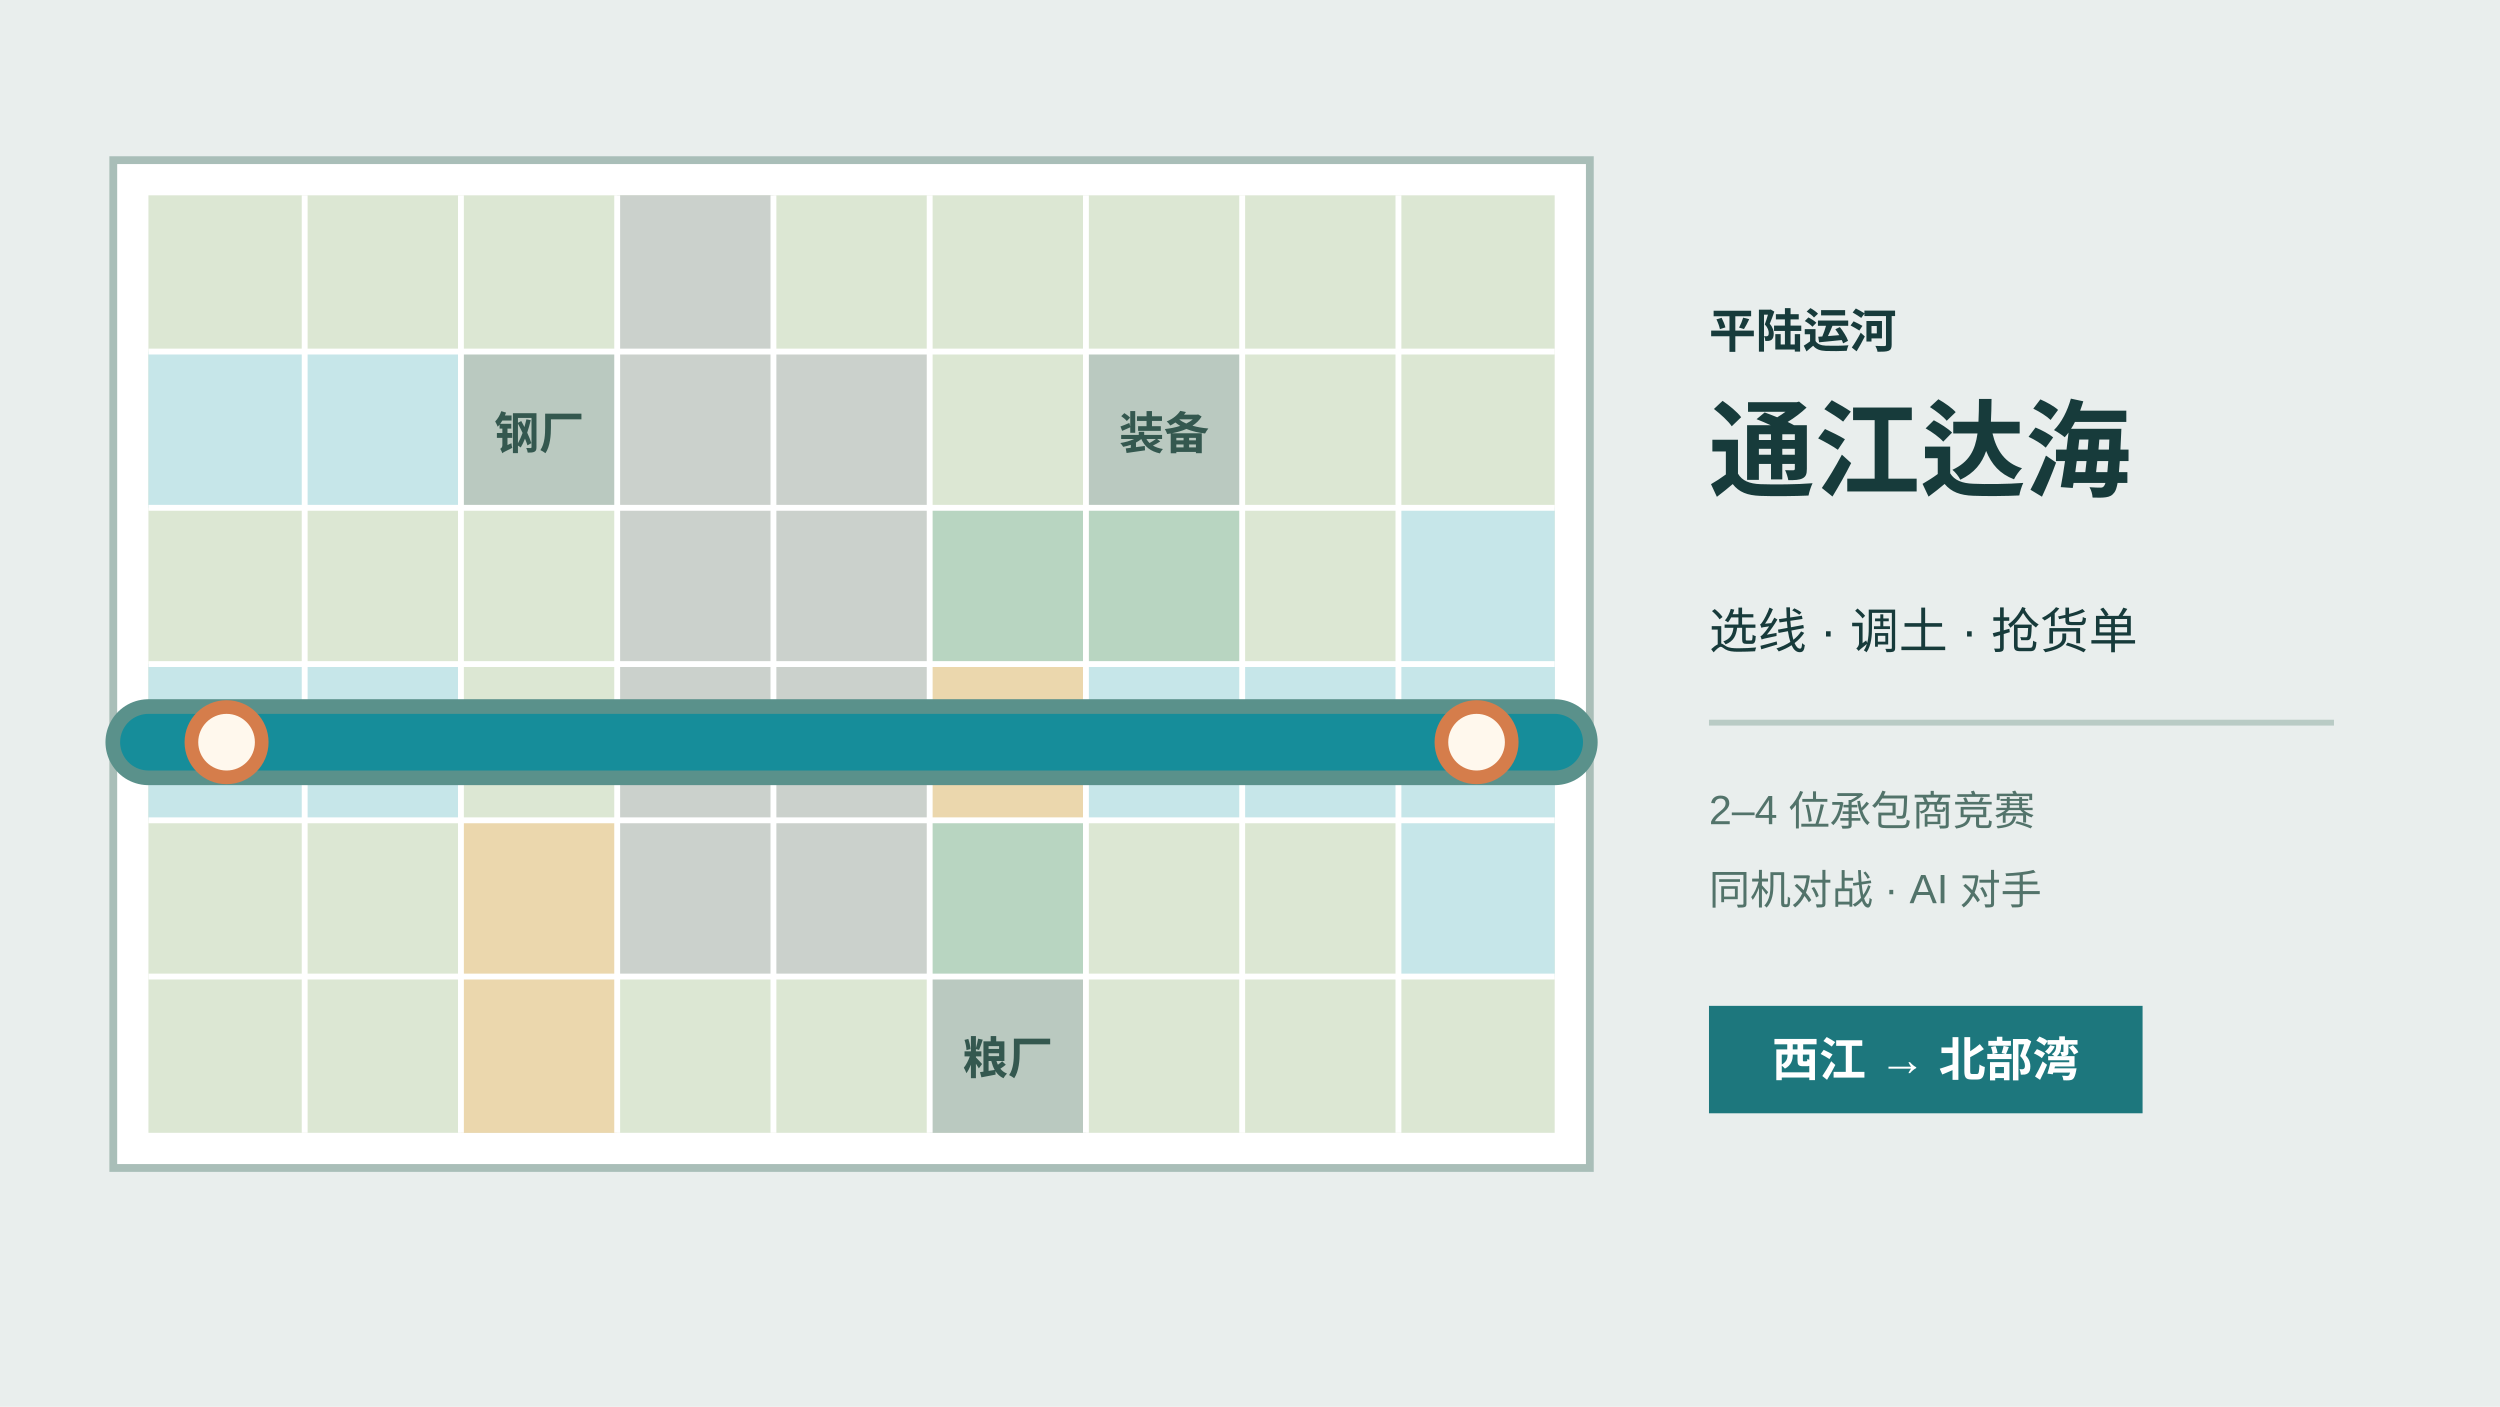
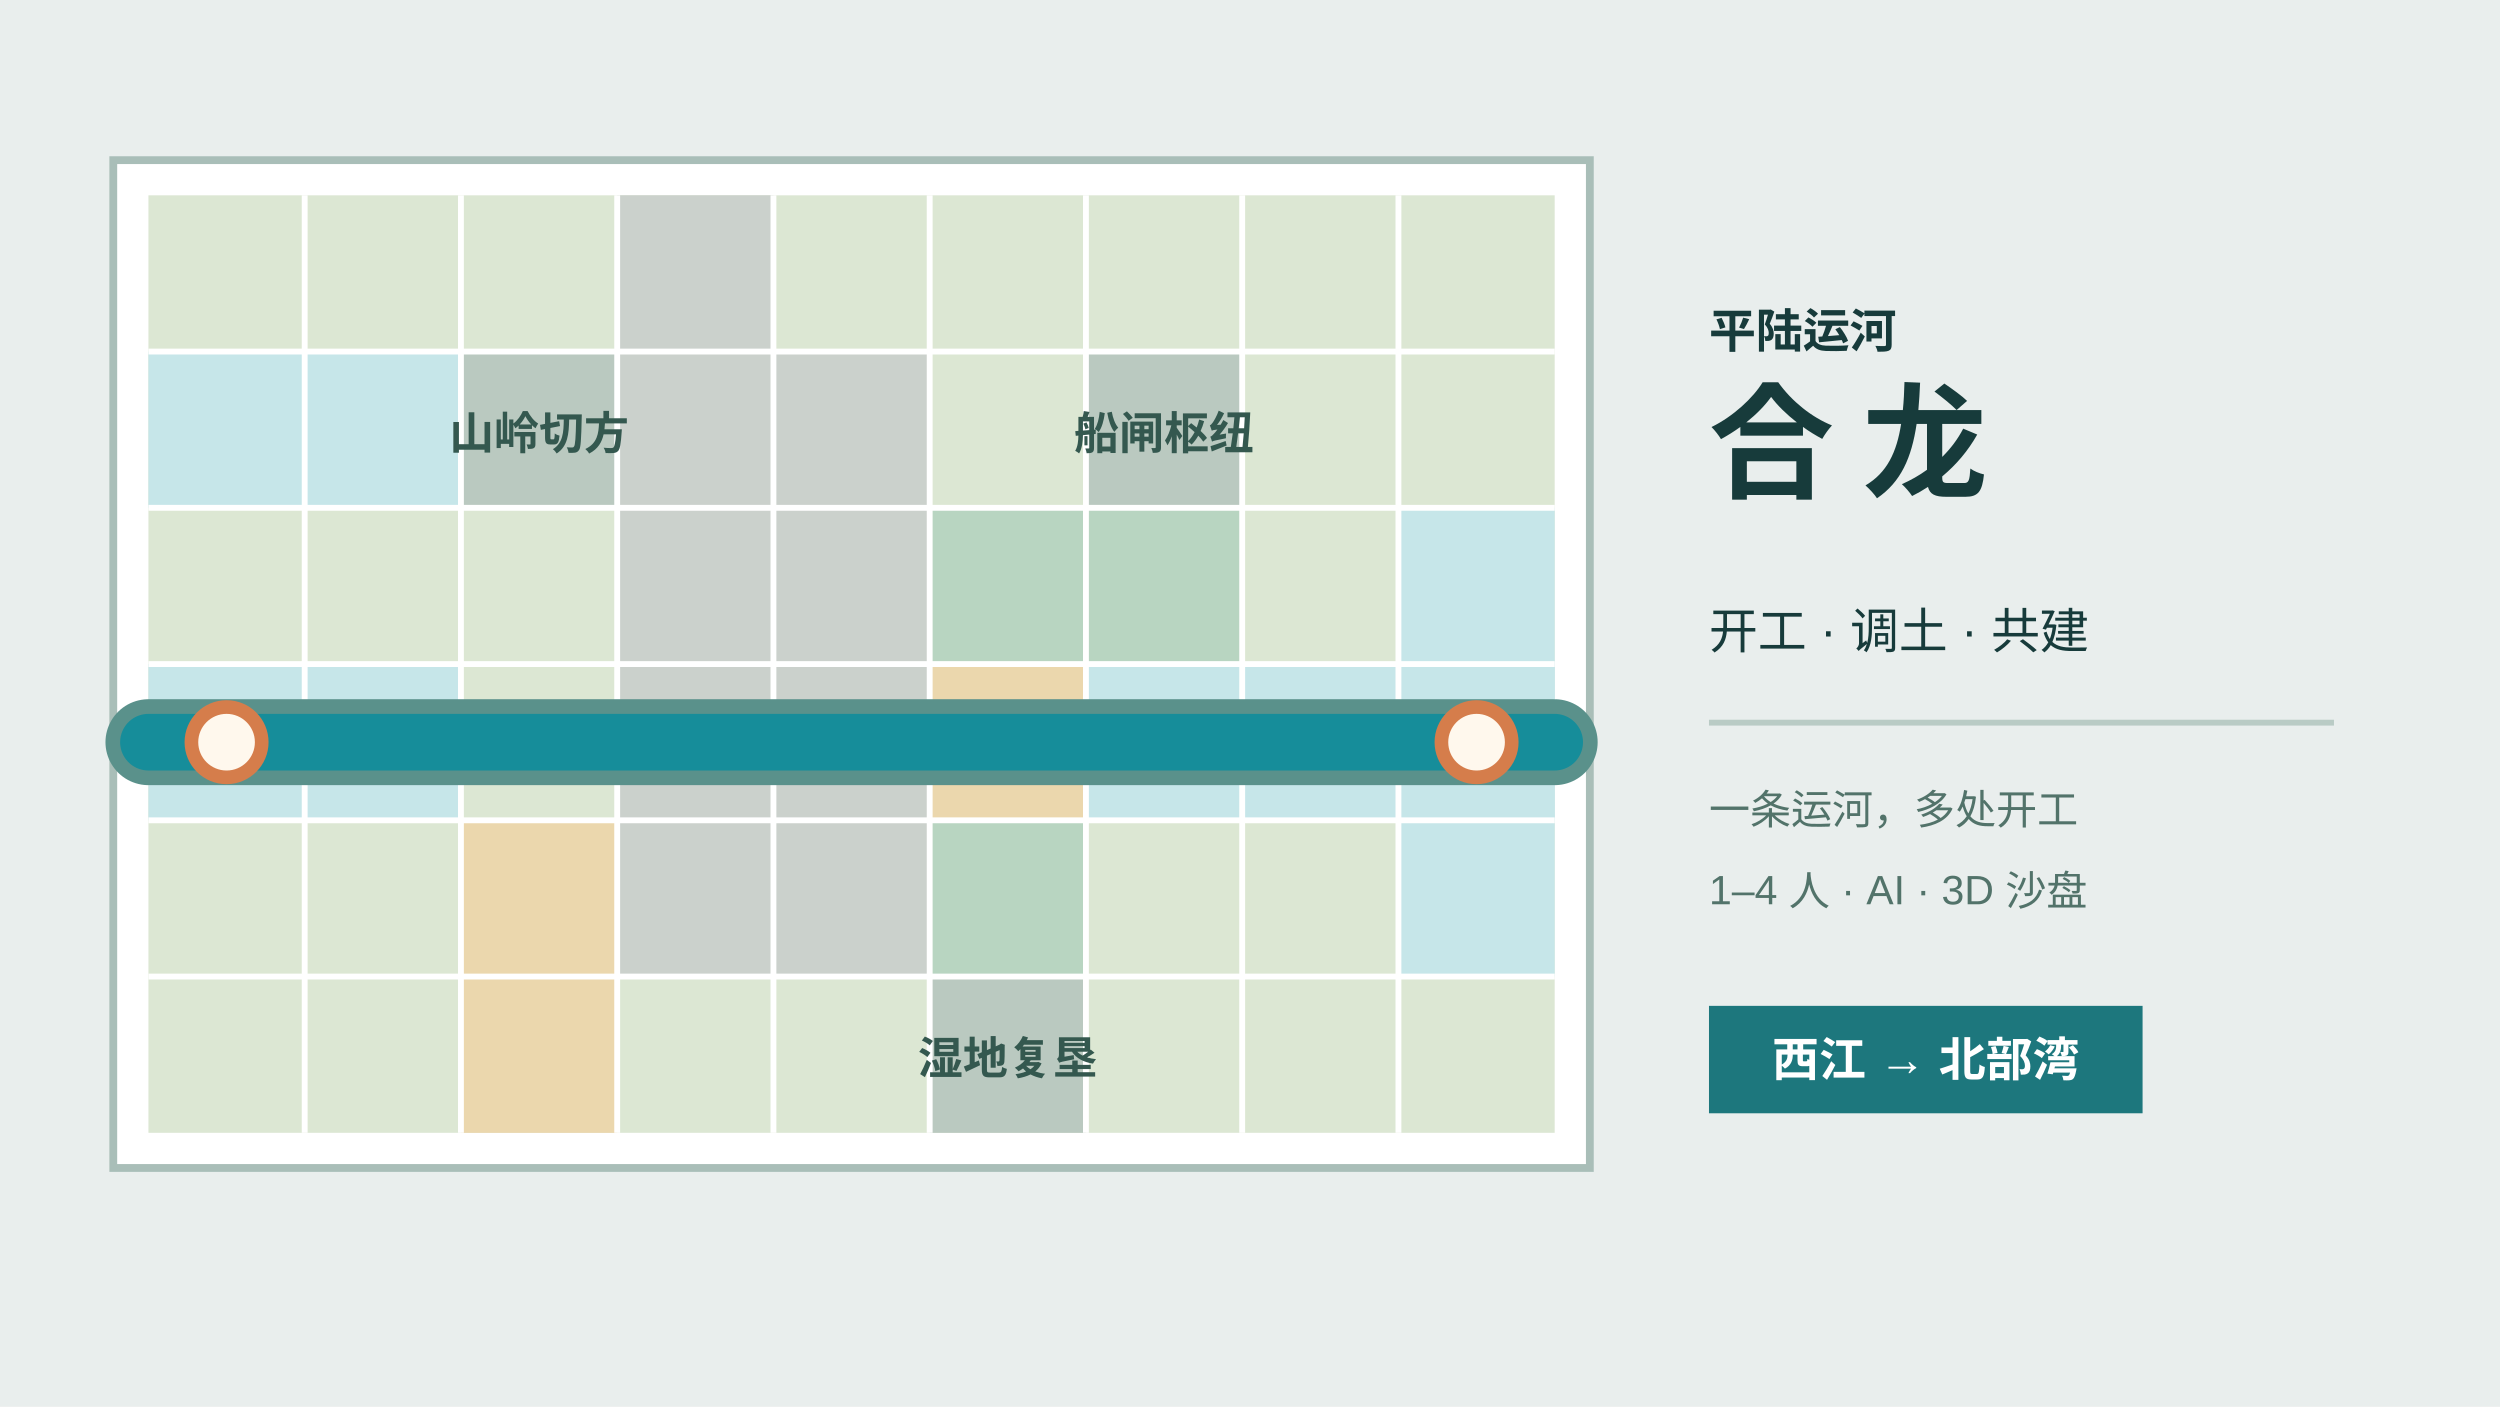
<svg xmlns="http://www.w3.org/2000/svg" viewBox="0 0 1280 720" role="img" aria-label="平陆运河承包商竞赛棋盘，从西江切山连接北部湾港">
  <rect width="1280" height="720" fill="#e9eeed" />
  <rect x="58" y="82" width="756" height="516" fill="#fff" stroke="#a9beb8" stroke-width="4" />
  <rect x="76" y="100" width="720" height="480" fill="#dce7d3" />
  <g fill="#c6e6e9">
    <rect x="76" y="340" width="160" height="80" />
    <rect x="476" y="340" width="320" height="80" />
    <rect x="76" y="180" width="160" height="80" />
    <rect x="716" y="260" width="80" height="240" />
  </g>
  <g fill="#cbd1cc">
    <rect x="316" y="100" width="80" height="400" />
    <rect x="396" y="180" width="80" height="320" />
  </g>
  <g fill="#b8d5c1">
    <rect x="476" y="260" width="160" height="80" />
    <rect x="476" y="420" width="80" height="80" />
  </g>
  <g fill="#ebd7ad">
    <rect x="476" y="340" width="80" height="80" />
    <rect x="236" y="420" width="80" height="160" />
  </g>
  <g fill="#bac9c0">
    <rect x="236" y="180" width="80" height="80" />
    <rect x="556" y="180" width="80" height="80" />
    <rect x="476" y="500" width="80" height="80" />
  </g>
  <path d="M156 100v480m80-480v480m80-480v480m80-480v480m80-480v480m80-480v480m80-480v480m80-480v480M76 180h720M76 260h720M76 340h720M76 420h720M76 500h720" fill="none" stroke="#fff" stroke-width="3" />
  <path d="M76 380h720" fill="none" stroke="#5a918b" stroke-width="44" stroke-linecap="round" />
  <path d="M76 380h720" fill="none" stroke="#168d9a" stroke-width="29" stroke-linecap="round" />
  <g fill="#fff8ed" stroke="#d57d4b" stroke-width="7">
    <circle cx="116" cy="380" r="18" />
    <circle cx="756" cy="380" r="18" />
  </g>
  <g fill="#34584f" font-family="Arial,'Microsoft YaHei',sans-serif" font-size="23" font-weight="700" text-anchor="middle">
-     <text x="276" y="230">钢厂</text>
-     <text x="596" y="230">装备</text>
-     <text x="516" y="550">粮厂</text>
+     <text x="276" y="230">山岭切方</text>
+     <text x="596" y="230">船闸枢纽</text>
+     <text x="516" y="550">湿地复垦</text>
  </g>
  <g fill="#173b3b" font-family="Arial,'Microsoft YaHei',sans-serif">
    <text x="875" y="178" font-size="24" font-weight="700">平陆运河</text>
-     <text x="875" y="250" font-size="54" font-weight="800">通江达海</text>
-     <text x="875" y="332" font-size="25">选线 · 调土 · 抢货单</text>
+     <text x="875" y="250" font-size="64" font-weight="800">合 龙</text>
+     <text x="875" y="332" font-size="25">开工 · 调土 · 共建</text>
  </g>
  <path d="M875 370h320" stroke="#b9cbc5" stroke-width="3" />
  <g fill="#52736a" font-family="Arial,'Microsoft YaHei',sans-serif" font-size="21">
-     <text x="875" y="422">2–4 位承包商竞赛</text>
-     <text x="875" y="463">同机对战 · AI 对手</text>
+     <text x="875" y="422">一条运河，多处开工</text>
+     <text x="875" y="463">1–4 人 · AI · 3D 沙盘</text>
  </g>
  <rect x="875" y="515" width="222" height="55" fill="#1d777d" />
  <text x="986" y="551" fill="#fff" font-family="Arial,'Microsoft YaHei',sans-serif" font-size="24" font-weight="700" text-anchor="middle">西江 → 北部湾</text>
</svg>
